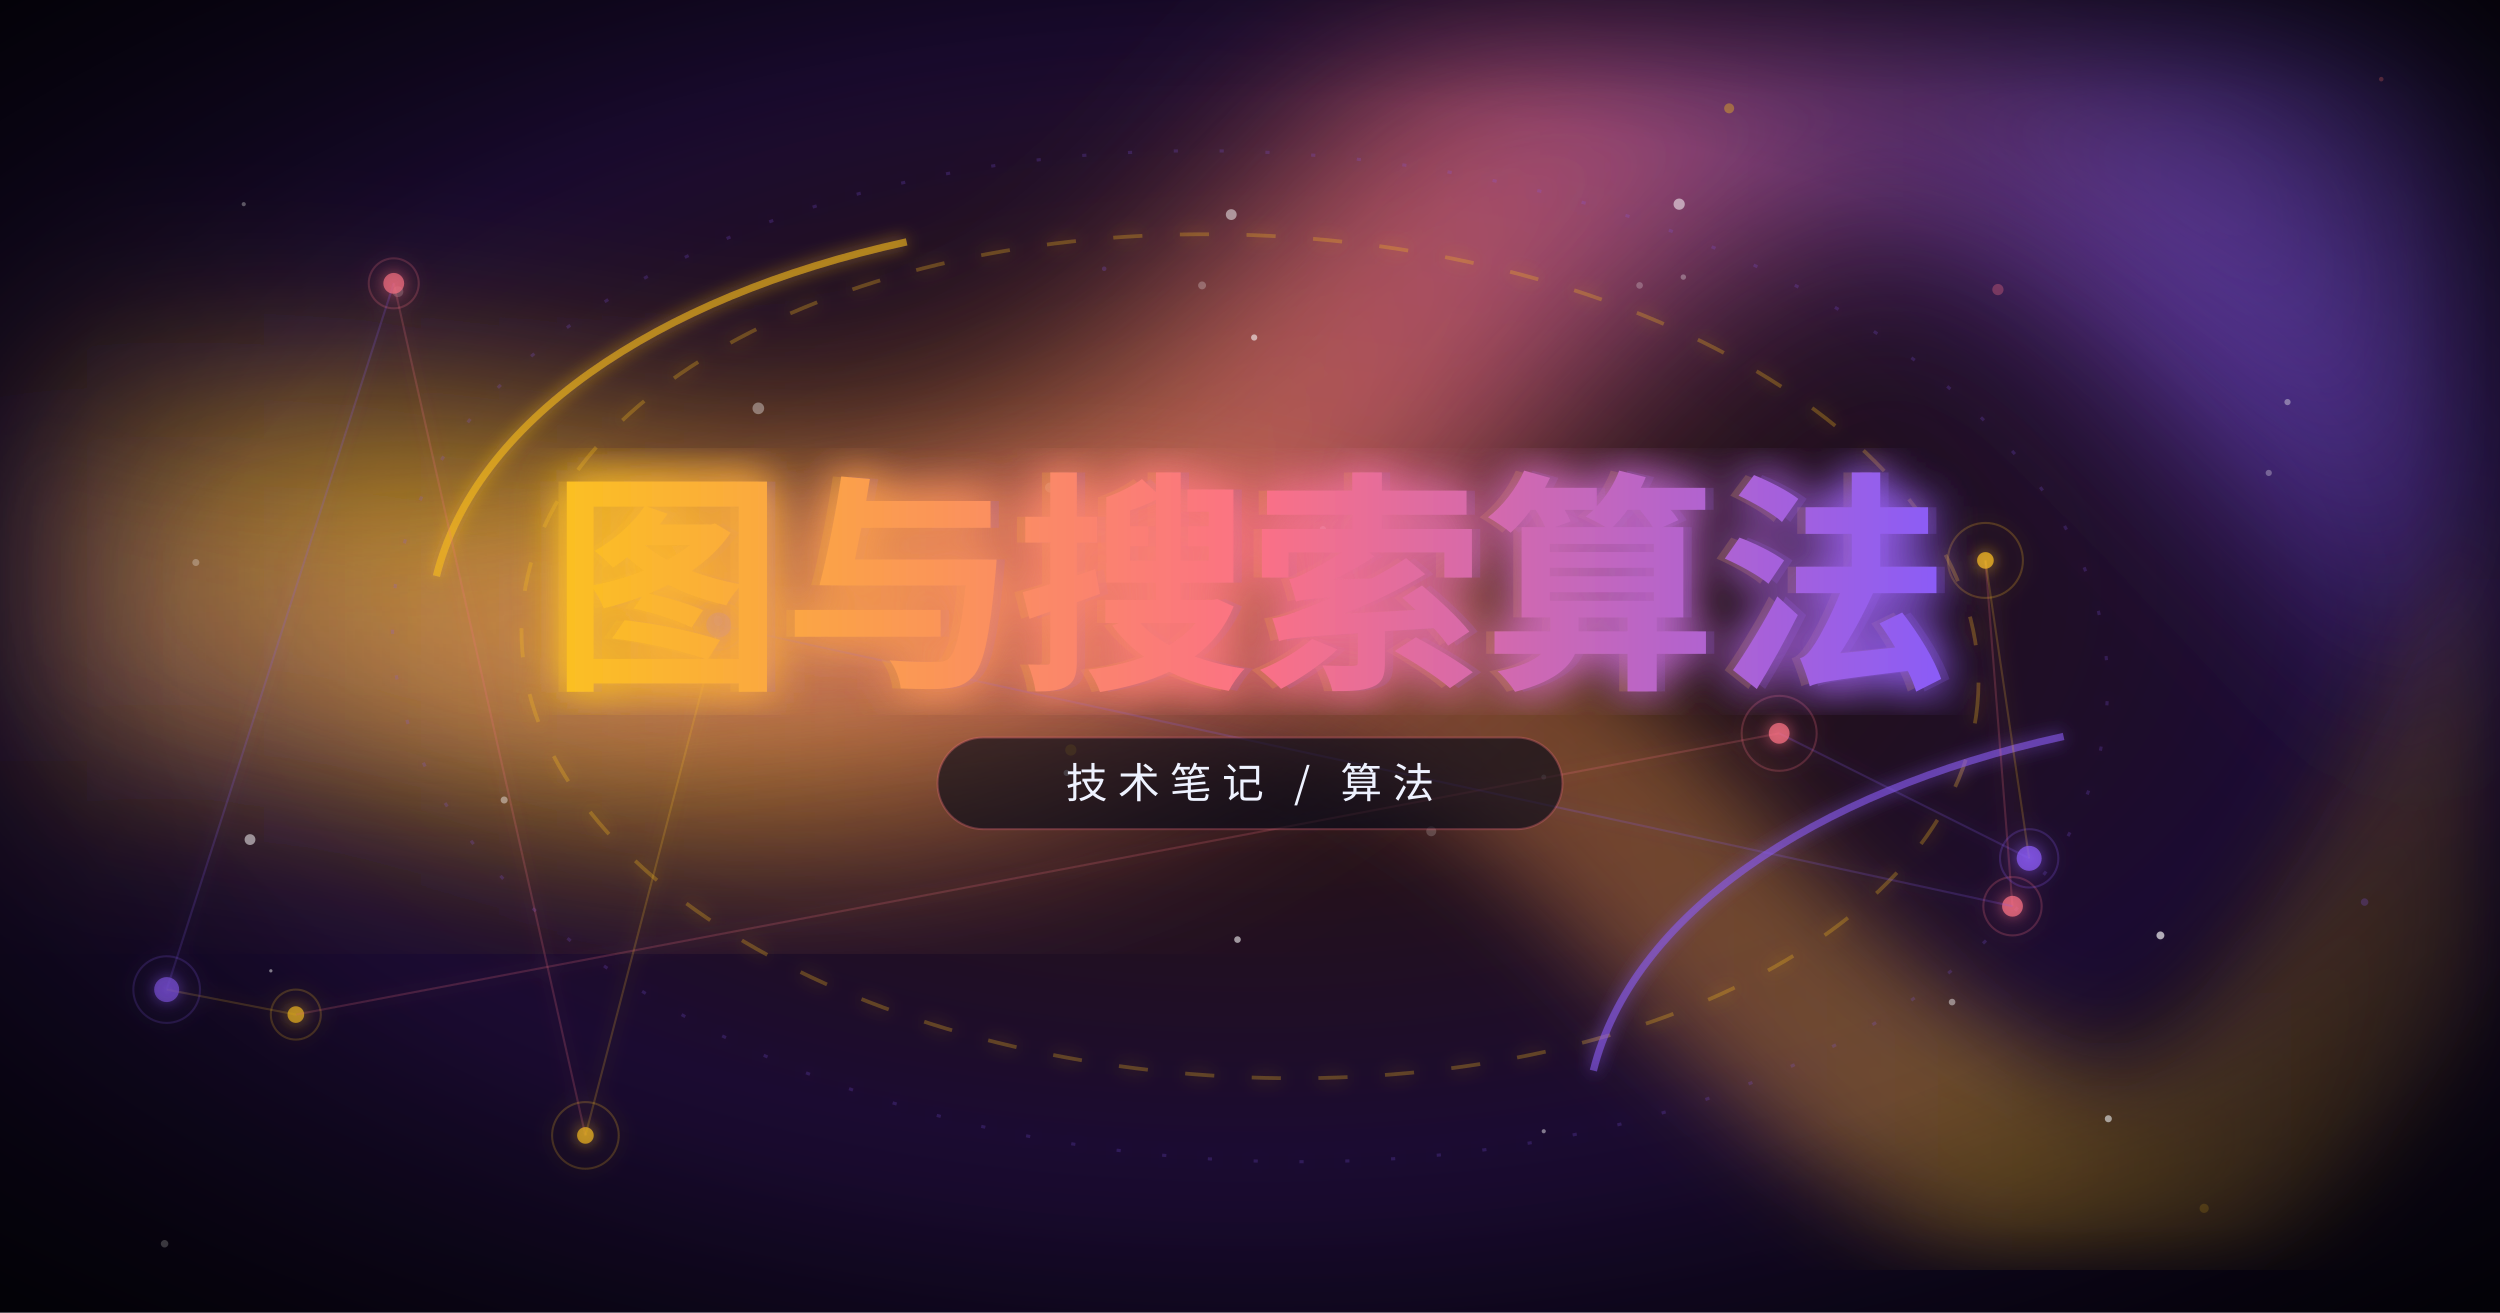
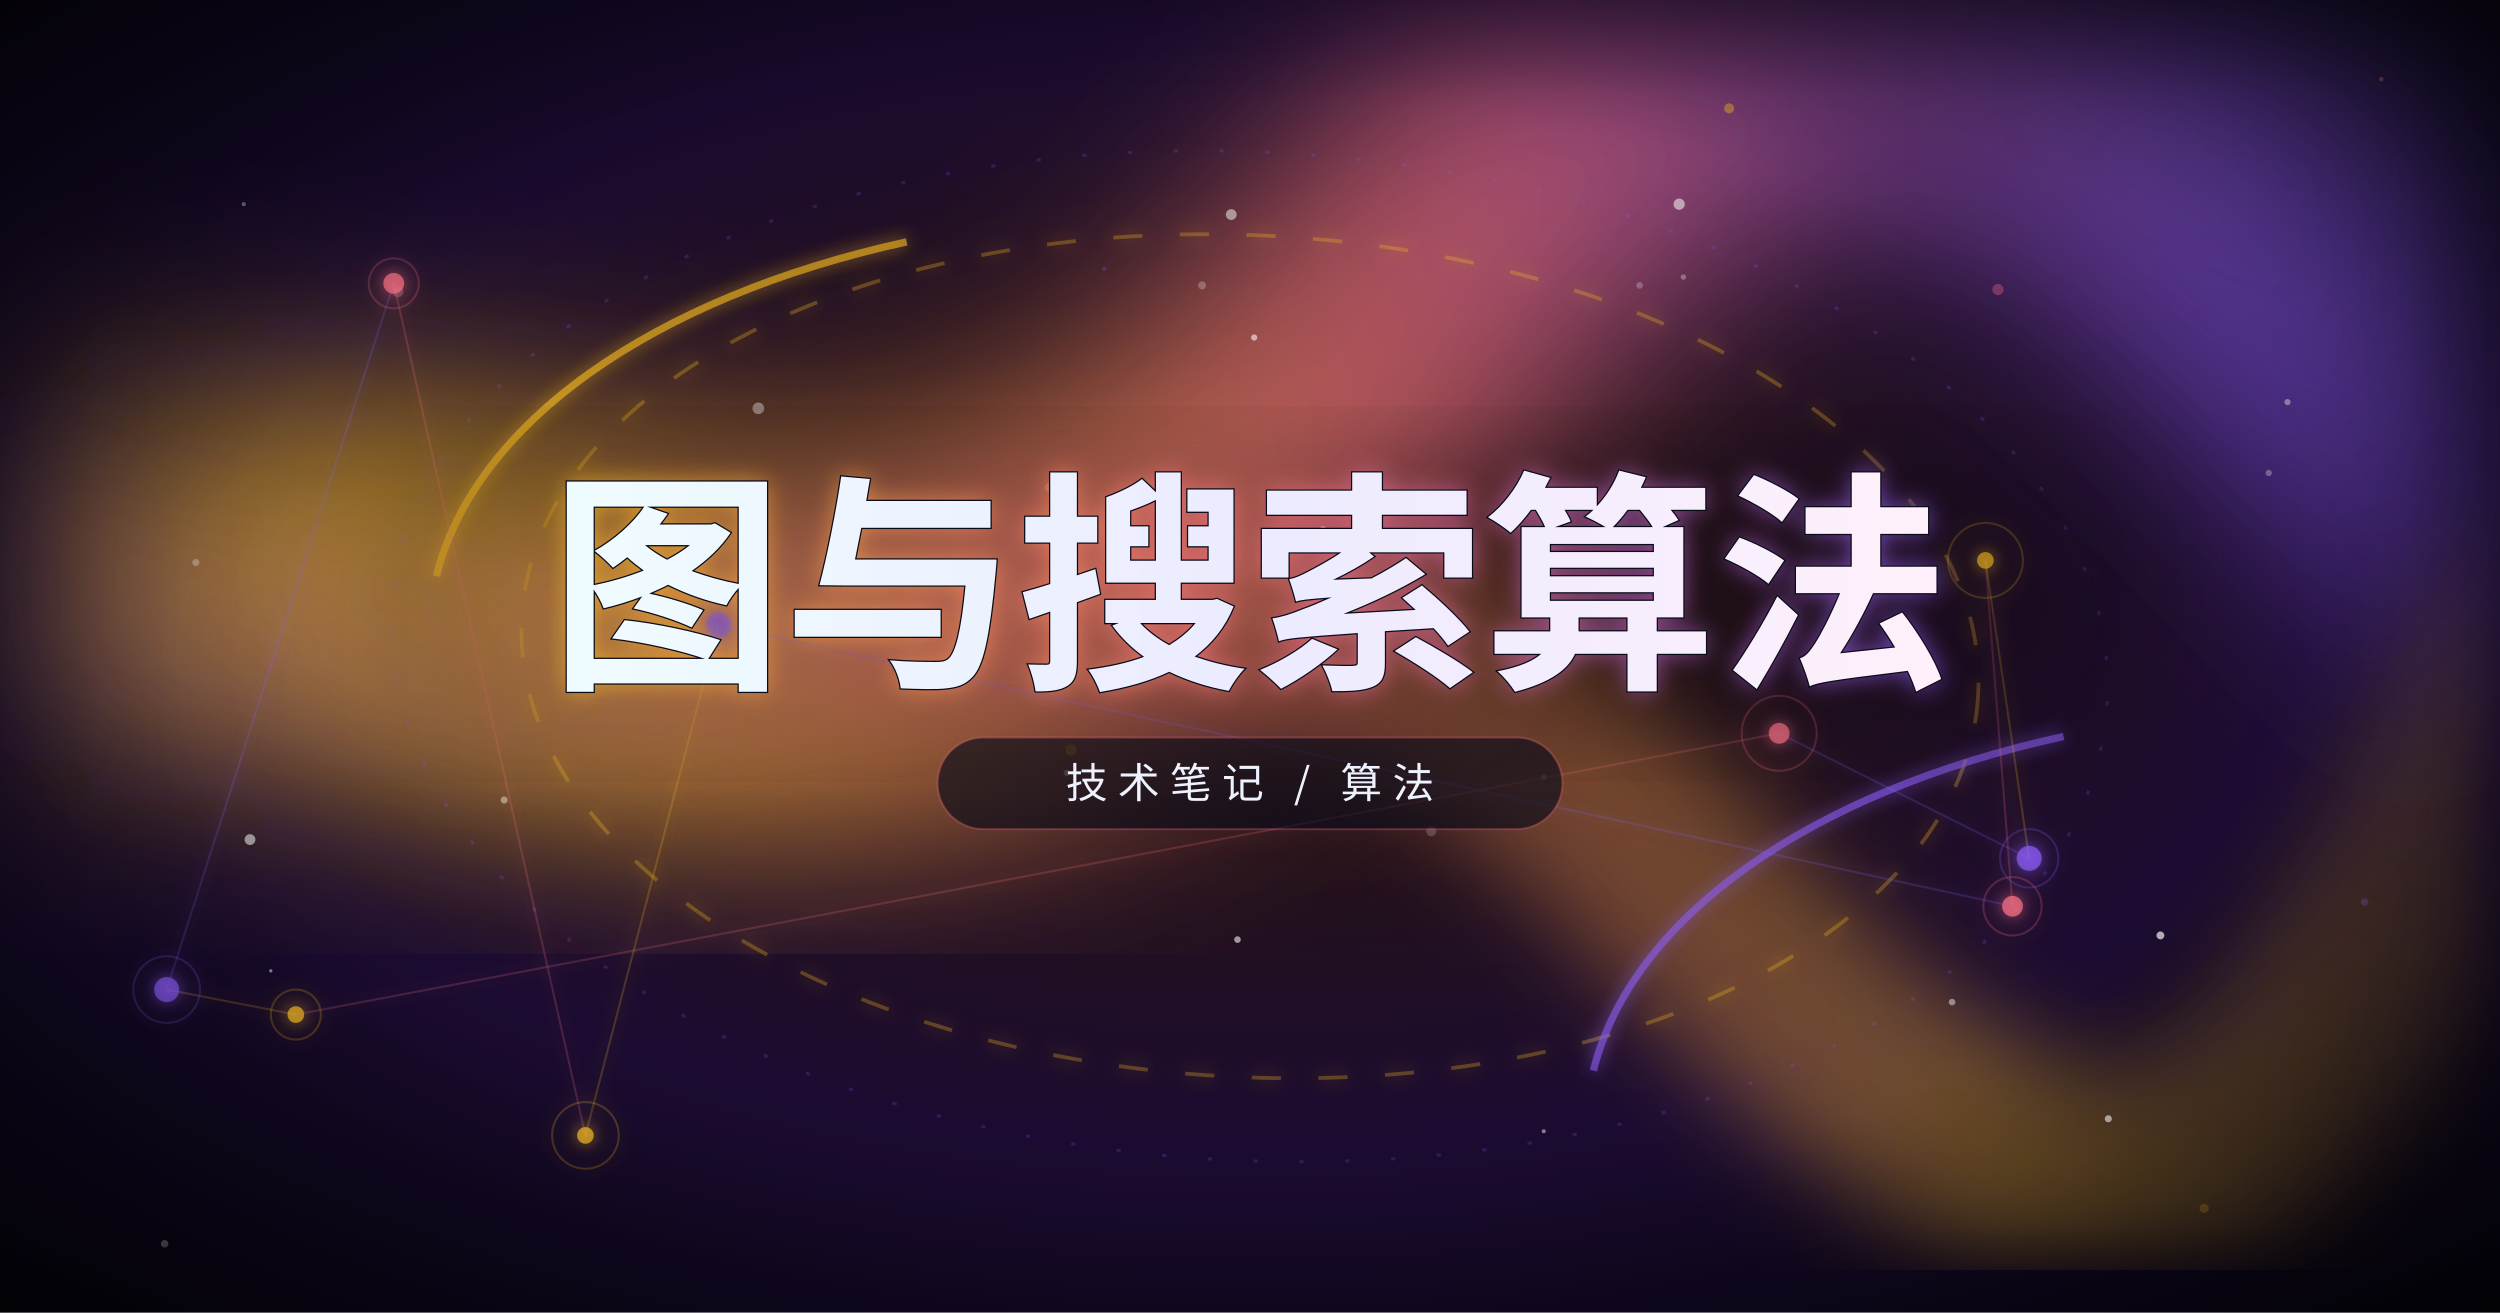
<svg xmlns="http://www.w3.org/2000/svg" width="1200" height="630" viewBox="0 0 1200 630">
  <defs>
    <radialGradient id="bg" cx="50%" cy="45%" r="82%">
      <stop stop-color="#2b1705" />
      <stop offset=".52" stop-color="#1b0b31" />
      <stop offset="1" stop-color="#02030a" />
    </radialGradient>
    <linearGradient id="auroraA" x1="0" y1="0" x2="1" y2="0">
      <stop stop-color="#fbbf24" stop-opacity="0" />
      <stop offset=".25" stop-color="#fbbf24" stop-opacity=".82" />
      <stop offset=".56" stop-color="#fb7185" stop-opacity=".70" />
      <stop offset=".82" stop-color="#8b5cf6" stop-opacity=".72" />
      <stop offset="1" stop-color="#8b5cf6" stop-opacity="0" />
    </linearGradient>
    <linearGradient id="auroraB" x1="0" y1="0" x2="1" y2="0">
      <stop stop-color="#8b5cf6" stop-opacity="0" />
      <stop offset=".42" stop-color="#fb7185" stop-opacity=".56" />
      <stop offset=".75" stop-color="#fbbf24" stop-opacity=".58" />
      <stop offset="1" stop-color="#fbbf24" stop-opacity="0" />
    </linearGradient>
-     <linearGradient id="titleGradient" x1="0" y1="0" x2="1" y2="0">
+     <linearGradient id="neonGradient" x1="0" y1="0" x2="1" y2="0">
      <stop stop-color="#fbbf24" />
      <stop offset=".5" stop-color="#fb7185" />
      <stop offset="1" stop-color="#8b5cf6" />
+     </linearGradient>
+     <linearGradient id="titleGradient" x1="0" y1="0" x2="1" y2="0">
+       <stop stop-color="#effcff" />
+       <stop offset=".5" stop-color="#ecebff" />
+       <stop offset="1" stop-color="#fff0fb" />
    </linearGradient>
    <linearGradient id="prismGradient" x1="0" y1="0" x2="1" y2="1">
      <stop stop-color="#fbbf24" stop-opacity=".48" />
      <stop offset=".5" stop-color="#fb7185" stop-opacity=".10" />
      <stop offset="1" stop-color="#8b5cf6" stop-opacity=".44" />
    </linearGradient>
    <linearGradient id="glassGradient" x1="0" y1="0" x2="1" y2="1">
      <stop stop-color="#fff" stop-opacity=".13" />
      <stop offset=".48" stop-color="#fff" stop-opacity=".035" />
      <stop offset="1" stop-color="#fb7185" stop-opacity=".12" />
    </linearGradient>
    <filter id="blur48">
      <feGaussianBlur stdDeviation="48" />
    </filter>
    <filter id="blur22">
      <feGaussianBlur stdDeviation="22" />
    </filter>
    <filter id="lineGlow">
      <feGaussianBlur stdDeviation="4" result="b" />
      <feMerge>
        <feMergeNode in="b" />
        <feMergeNode in="SourceGraphic" />
      </feMerge>
    </filter>
    <filter id="softGlow">
      <feGaussianBlur stdDeviation="3" result="b" />
      <feMerge>
        <feMergeNode in="b" />
        <feMergeNode in="SourceGraphic" />
      </feMerge>
    </filter>
-     <filter id="titleGlow">
-       <feGaussianBlur stdDeviation="11" result="b1" />
-       <feGaussianBlur stdDeviation="3" result="b2" />
-       <feMerge>
-         <feMergeNode in="b1" />
-         <feMergeNode in="b2" />
-         <feMergeNode in="SourceGraphic" />
-       </feMerge>
+     <filter id="titleGlow" x="-30%" y="-50%" width="160%" height="200%">
+       <feGaussianBlur stdDeviation="6" />
    </filter>
    <radialGradient id="vignette" cx="50%" cy="50%" r="73%">
      <stop offset=".58" stop-color="#000" stop-opacity="0" />
      <stop offset="1" stop-color="#000" stop-opacity=".70" />
    </radialGradient>
  </defs>
  <rect width="1200" height="630" fill="url(#bg)" />
  <path d="M-160 405 C100 70 360 520 660 166 S1060 90 1360 416" fill="none" stroke="url(#auroraA)" stroke-width="172" filter="url(#blur48)" opacity=".94" />
  <path d="M-100 191 C220 500 500 90 800 420 S1110 465 1320 140" fill="none" stroke="url(#auroraB)" stroke-width="105" filter="url(#blur22)" opacity=".64" />
  <circle cx="830" cy="52" r="2.4" fill="#fbbf24" opacity="0.44" />
  <circle cx="242" cy="384" r="1.7" fill="#ffffff" opacity="0.42" />
  <circle cx="1037" cy="449" r="1.9" fill="#ffffff" opacity="0.66" />
  <circle cx="191" cy="140" r="2.6" fill="#ffffff" opacity="0.19" />
  <circle cx="1098" cy="193" r="1.5" fill="#ffffff" opacity="0.41" />
  <circle cx="1135" cy="433" r="1.8" fill="#8b5cf6" opacity="0.28" />
  <circle cx="591" cy="103" r="2.6" fill="#ffffff" opacity="0.49" />
  <circle cx="741" cy="373" r="1.2" fill="#ffffff" opacity="0.25" />
  <circle cx="1089" cy="227" r="1.5" fill="#ffffff" opacity="0.30" />
  <circle cx="94" cy="270" r="1.7" fill="#ffffff" opacity="0.27" />
  <circle cx="1143" cy="38" r="1.1" fill="#fb7185" opacity="0.52" />
  <circle cx="364" cy="196" r="2.8" fill="#ffffff" opacity="0.36" />
  <circle cx="741" cy="543" r="1.0" fill="#ffffff" opacity="0.45" />
  <circle cx="120" cy="403" r="2.6" fill="#ffffff" opacity="0.51" />
  <circle cx="512" cy="371" r="1.5" fill="#ffffff" opacity="0.47" />
  <circle cx="1058" cy="580" r="2.2" fill="#fbbf24" opacity="0.25" />
  <circle cx="787" cy="137" r="1.6" fill="#ffffff" opacity="0.24" />
  <circle cx="806" cy="98" r="2.7" fill="#ffffff" opacity="0.53" />
  <circle cx="635" cy="254" r="1.5" fill="#ffffff" opacity="0.67" />
  <circle cx="79" cy="597" r="1.8" fill="#ffffff" opacity="0.38" />
  <circle cx="530" cy="129" r="1.1" fill="#8b5cf6" opacity="0.22" />
  <circle cx="117" cy="98" r="1.0" fill="#ffffff" opacity="0.42" />
  <circle cx="504" cy="234" r="2.4" fill="#ffffff" opacity="0.20" />
  <circle cx="577" cy="137" r="1.9" fill="#ffffff" opacity="0.25" />
  <circle cx="808" cy="133" r="1.3" fill="#ffffff" opacity="0.30" />
  <circle cx="959" cy="139" r="2.7" fill="#fb7185" opacity="0.32" />
  <circle cx="687" cy="399" r="2.4" fill="#ffffff" opacity="0.18" />
  <circle cx="602" cy="162" r="1.5" fill="#ffffff" opacity="0.56" />
  <circle cx="1012" cy="537" r="1.7" fill="#ffffff" opacity="0.67" />
  <circle cx="937" cy="481" r="1.6" fill="#ffffff" opacity="0.44" />
  <circle cx="514" cy="360" r="2.7" fill="#fbbf24" opacity="0.32" />
  <circle cx="649" cy="302" r="1.2" fill="#ffffff" opacity="0.51" />
  <circle cx="130" cy="466" r="0.8" fill="#ffffff" opacity="0.50" />
  <circle cx="594" cy="451" r="1.6" fill="#ffffff" opacity="0.57" />
  <g transform="translate(600 315) rotate(3)" fill="none" filter="url(#lineGlow)">
    <ellipse rx="350" ry="202" stroke="#fbbf24" stroke-opacity=".28" stroke-width="1.8" stroke-dasharray="14 18" />
    <ellipse rx="412" ry="242" stroke="#8b5cf6" stroke-opacity=".20" stroke-width="1.5" stroke-dasharray="2 20" />
    <path d="M-392 -18 A395 218 0 0 1 -175 -190" stroke="#fbbf24" stroke-width="3.5" opacity=".58" />
    <path d="M175 190 A395 218 0 0 1 392 18" stroke="#8b5cf6" stroke-width="3.5" opacity=".58" />
  </g>
  <g filter="url(#lineGlow)">
    <line x1="142" y1="487" x2="80" y2="475" stroke="#fbbf24" stroke-opacity=".20" />
    <circle cx="142" cy="487" r="4" fill="#fbbf24" opacity=".72" />
    <circle cx="142" cy="487" r="12" fill="none" stroke="#fbbf24" stroke-opacity=".22" />
    <line x1="966" y1="435" x2="953" y2="269" stroke="#fb7185" stroke-opacity=".20" />
    <circle cx="966" cy="435" r="5" fill="#fb7185" opacity=".72" />
    <circle cx="966" cy="435" r="14" fill="none" stroke="#fb7185" stroke-opacity=".22" />
    <line x1="80" y1="475" x2="189" y2="136" stroke="#8b5cf6" stroke-opacity=".20" />
    <circle cx="80" cy="475" r="6" fill="#8b5cf6" opacity=".72" />
    <circle cx="80" cy="475" r="16" fill="none" stroke="#8b5cf6" stroke-opacity=".22" />
    <line x1="953" y1="269" x2="974" y2="412" stroke="#fbbf24" stroke-opacity=".20" />
    <circle cx="953" cy="269" r="4" fill="#fbbf24" opacity=".72" />
    <circle cx="953" cy="269" r="18" fill="none" stroke="#fbbf24" stroke-opacity=".22" />
    <line x1="189" y1="136" x2="281" y2="545" stroke="#fb7185" stroke-opacity=".20" />
    <circle cx="189" cy="136" r="5" fill="#fb7185" opacity=".72" />
    <circle cx="189" cy="136" r="12" fill="none" stroke="#fb7185" stroke-opacity=".22" />
    <line x1="974" y1="412" x2="854" y2="352" stroke="#8b5cf6" stroke-opacity=".20" />
    <circle cx="974" cy="412" r="6" fill="#8b5cf6" opacity=".72" />
    <circle cx="974" cy="412" r="14" fill="none" stroke="#8b5cf6" stroke-opacity=".22" />
    <line x1="281" y1="545" x2="345" y2="300" stroke="#fbbf24" stroke-opacity=".20" />
    <circle cx="281" cy="545" r="4" fill="#fbbf24" opacity=".72" />
    <circle cx="281" cy="545" r="16" fill="none" stroke="#fbbf24" stroke-opacity=".22" />
    <line x1="854" y1="352" x2="142" y2="487" stroke="#fb7185" stroke-opacity=".20" />
    <circle cx="854" cy="352" r="5" fill="#fb7185" opacity=".72" />
    <circle cx="854" cy="352" r="18" fill="none" stroke="#fb7185" stroke-opacity=".22" />
    <line x1="345" y1="300" x2="966" y2="435" stroke="#8b5cf6" stroke-opacity=".20" />
    <circle cx="345" cy="300" r="6" fill="#8b5cf6" opacity=".72" />
    <circle cx="345" cy="300" r="12" fill="none" stroke="#8b5cf6" stroke-opacity=".22" />
  </g>
-   <text x="596" y="322" font-family="'PingFang SC','Microsoft YaHei','Noto Sans CJK SC',sans-serif" font-size="112" font-weight="900" fill="#fbbf24" opacity=".22" text-anchor="middle">图与搜索算法</text>
-   <text x="604" y="322" font-family="'PingFang SC','Microsoft YaHei','Noto Sans CJK SC',sans-serif" font-size="112" font-weight="900" fill="#8b5cf6" opacity=".20" text-anchor="middle">图与搜索算法</text>
-   <text x="600" y="322" font-family="'PingFang SC','Microsoft YaHei','Noto Sans CJK SC',sans-serif" font-size="112" font-weight="900" fill="url(#titleGradient)" text-anchor="middle" filter="url(#titleGlow)">图与搜索算法</text>
+   <rect x="170" y="210" width="860" height="150" rx="75" fill="#02040c" opacity=".18" filter="url(#blur22)" />
+   <text x="600" y="322" font-family="'PingFang SC','Microsoft YaHei','Noto Sans CJK SC',sans-serif" font-size="112" font-weight="900" fill="url(#neonGradient)" opacity=".72" text-anchor="middle" filter="url(#titleGlow)">图与搜索算法</text>
+   <text x="600" y="322" font-family="'PingFang SC','Microsoft YaHei','Noto Sans CJK SC',sans-serif" font-size="112" font-weight="900" fill="url(#titleGradient)" stroke="#090b18" stroke-width="1.2" paint-order="stroke" text-anchor="middle">图与搜索算法</text>
  <rect x="450" y="354" width="300" height="44" rx="22" fill="#070a18" opacity=".64" stroke="#fb7185" stroke-opacity=".42" />
  <text x="600" y="383" font-family="'PingFang SC','Microsoft YaHei','Noto Sans CJK SC',sans-serif" font-size="20" fill="#eef2ff" text-anchor="middle" letter-spacing="5">技术笔记 / 算法</text>
  <rect width="1200" height="630" fill="url(#vignette)" pointer-events="none" />
</svg>
